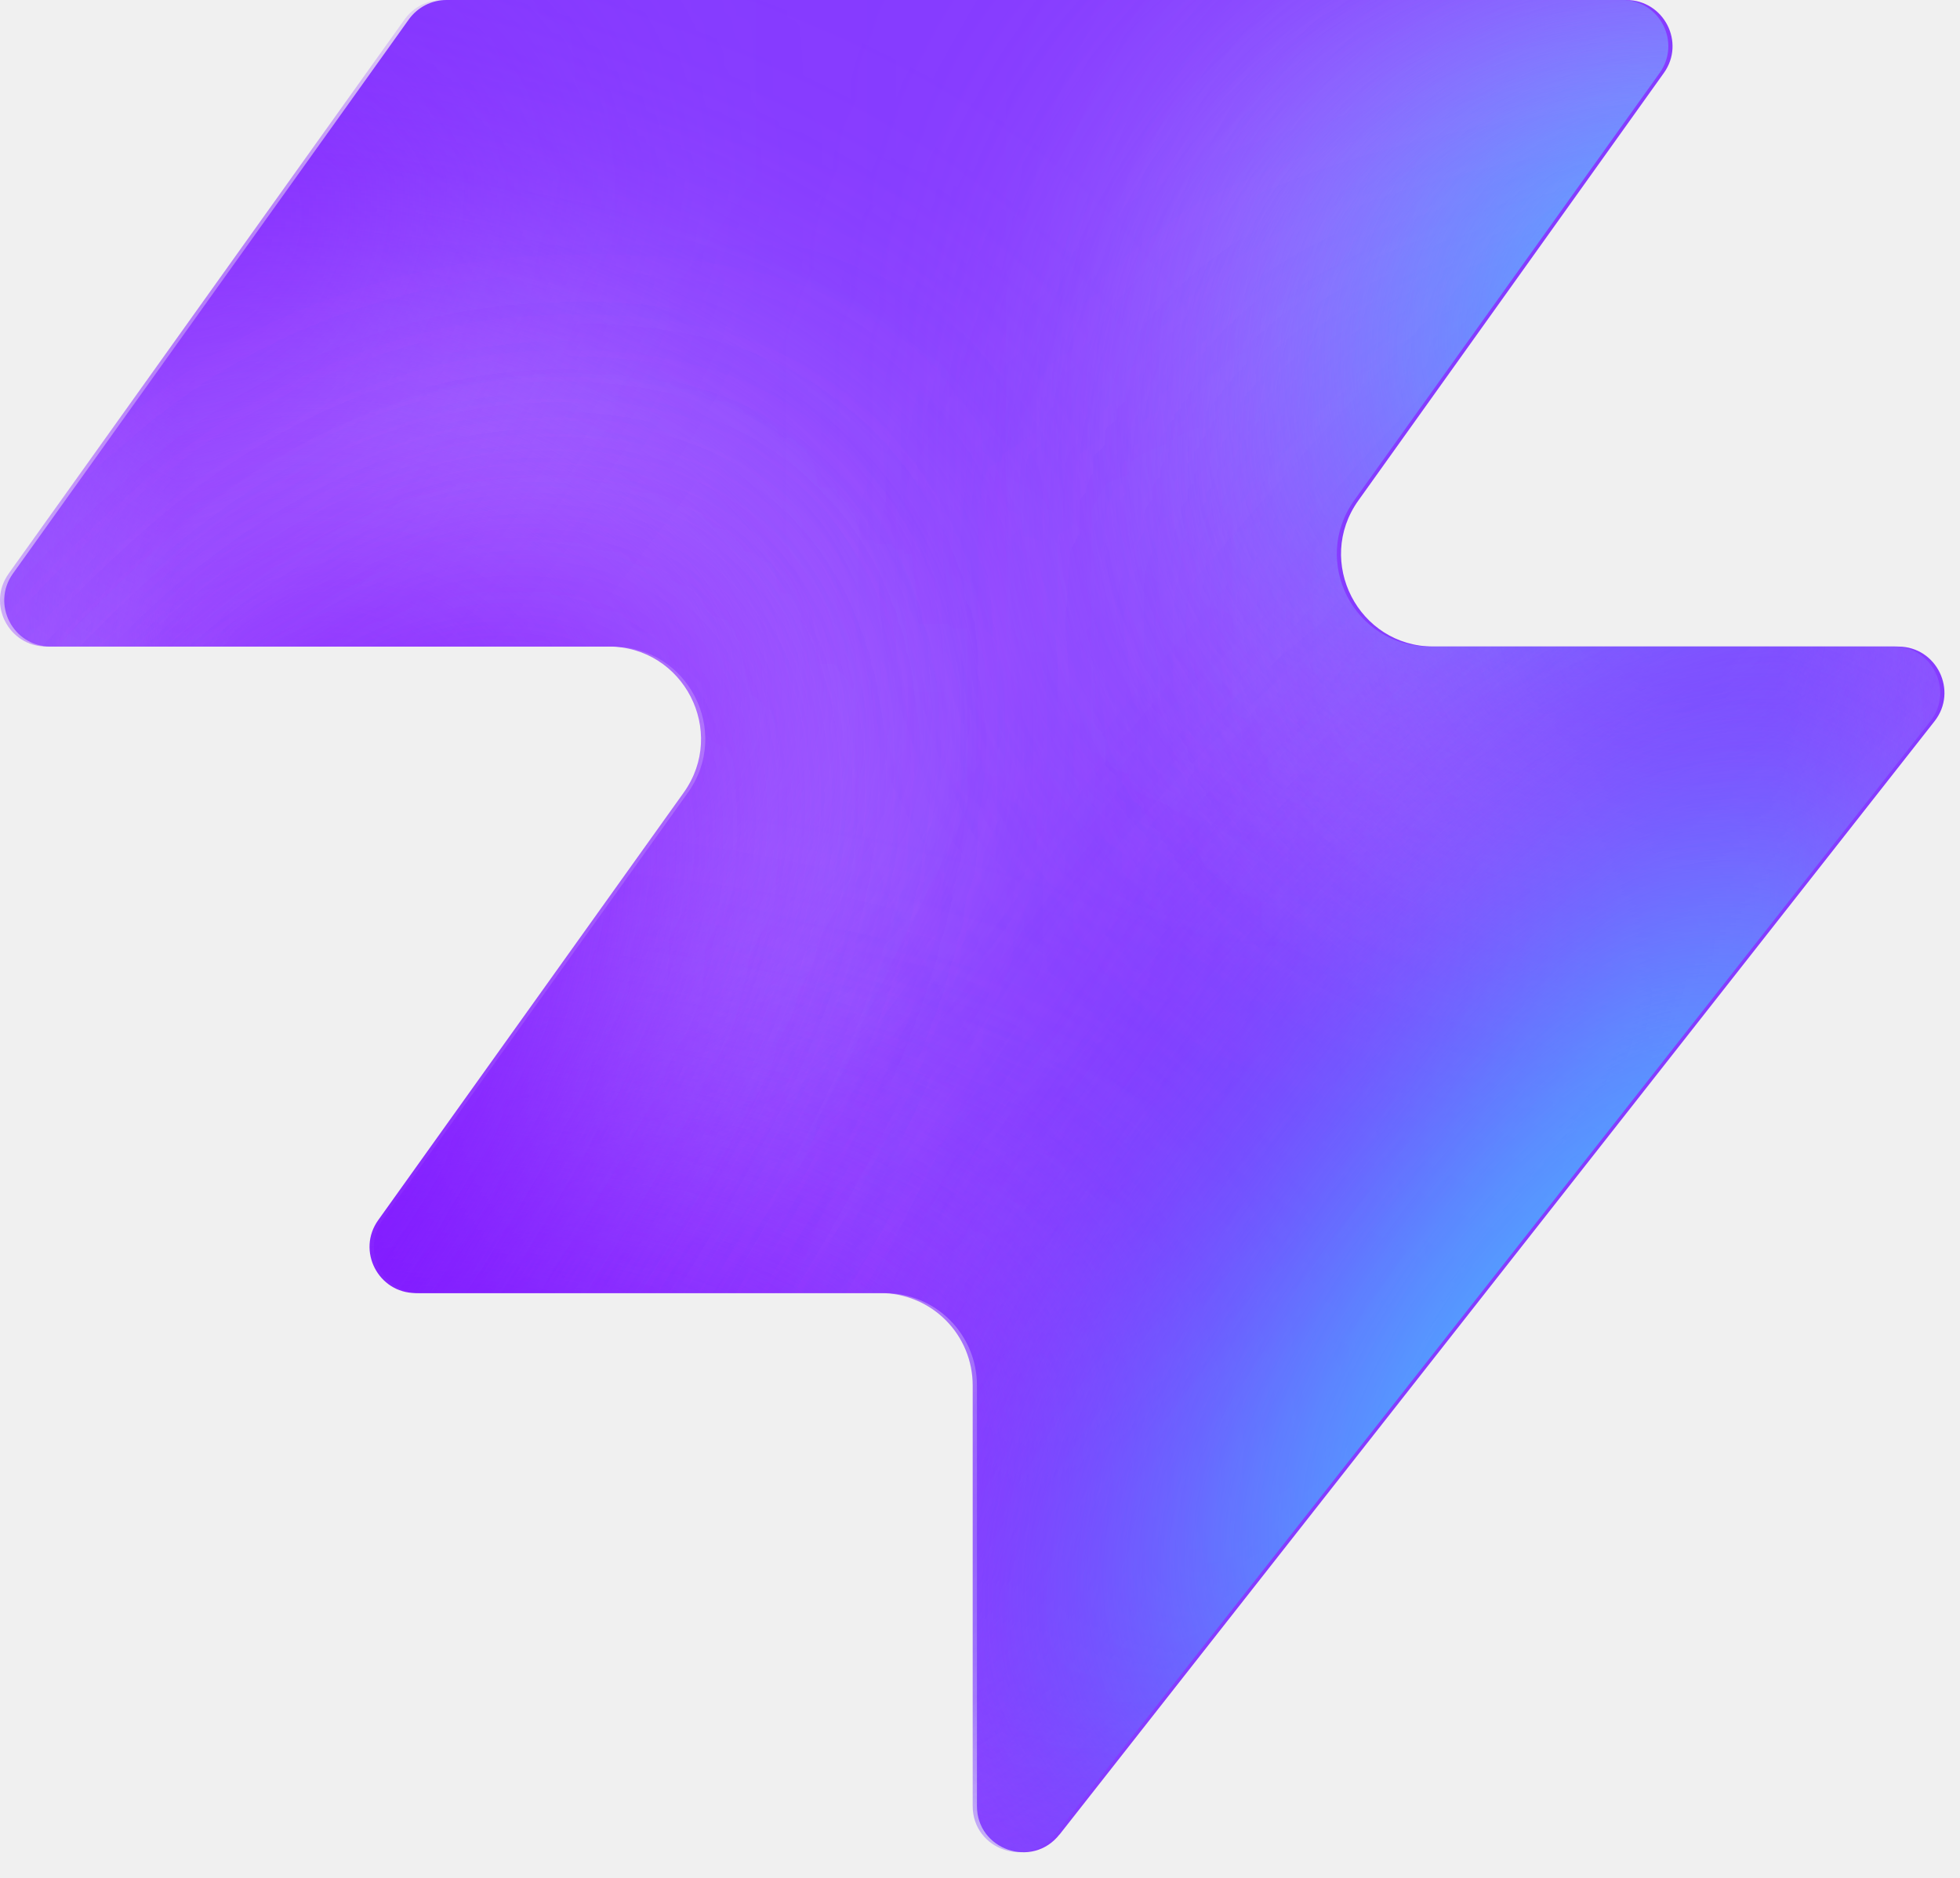
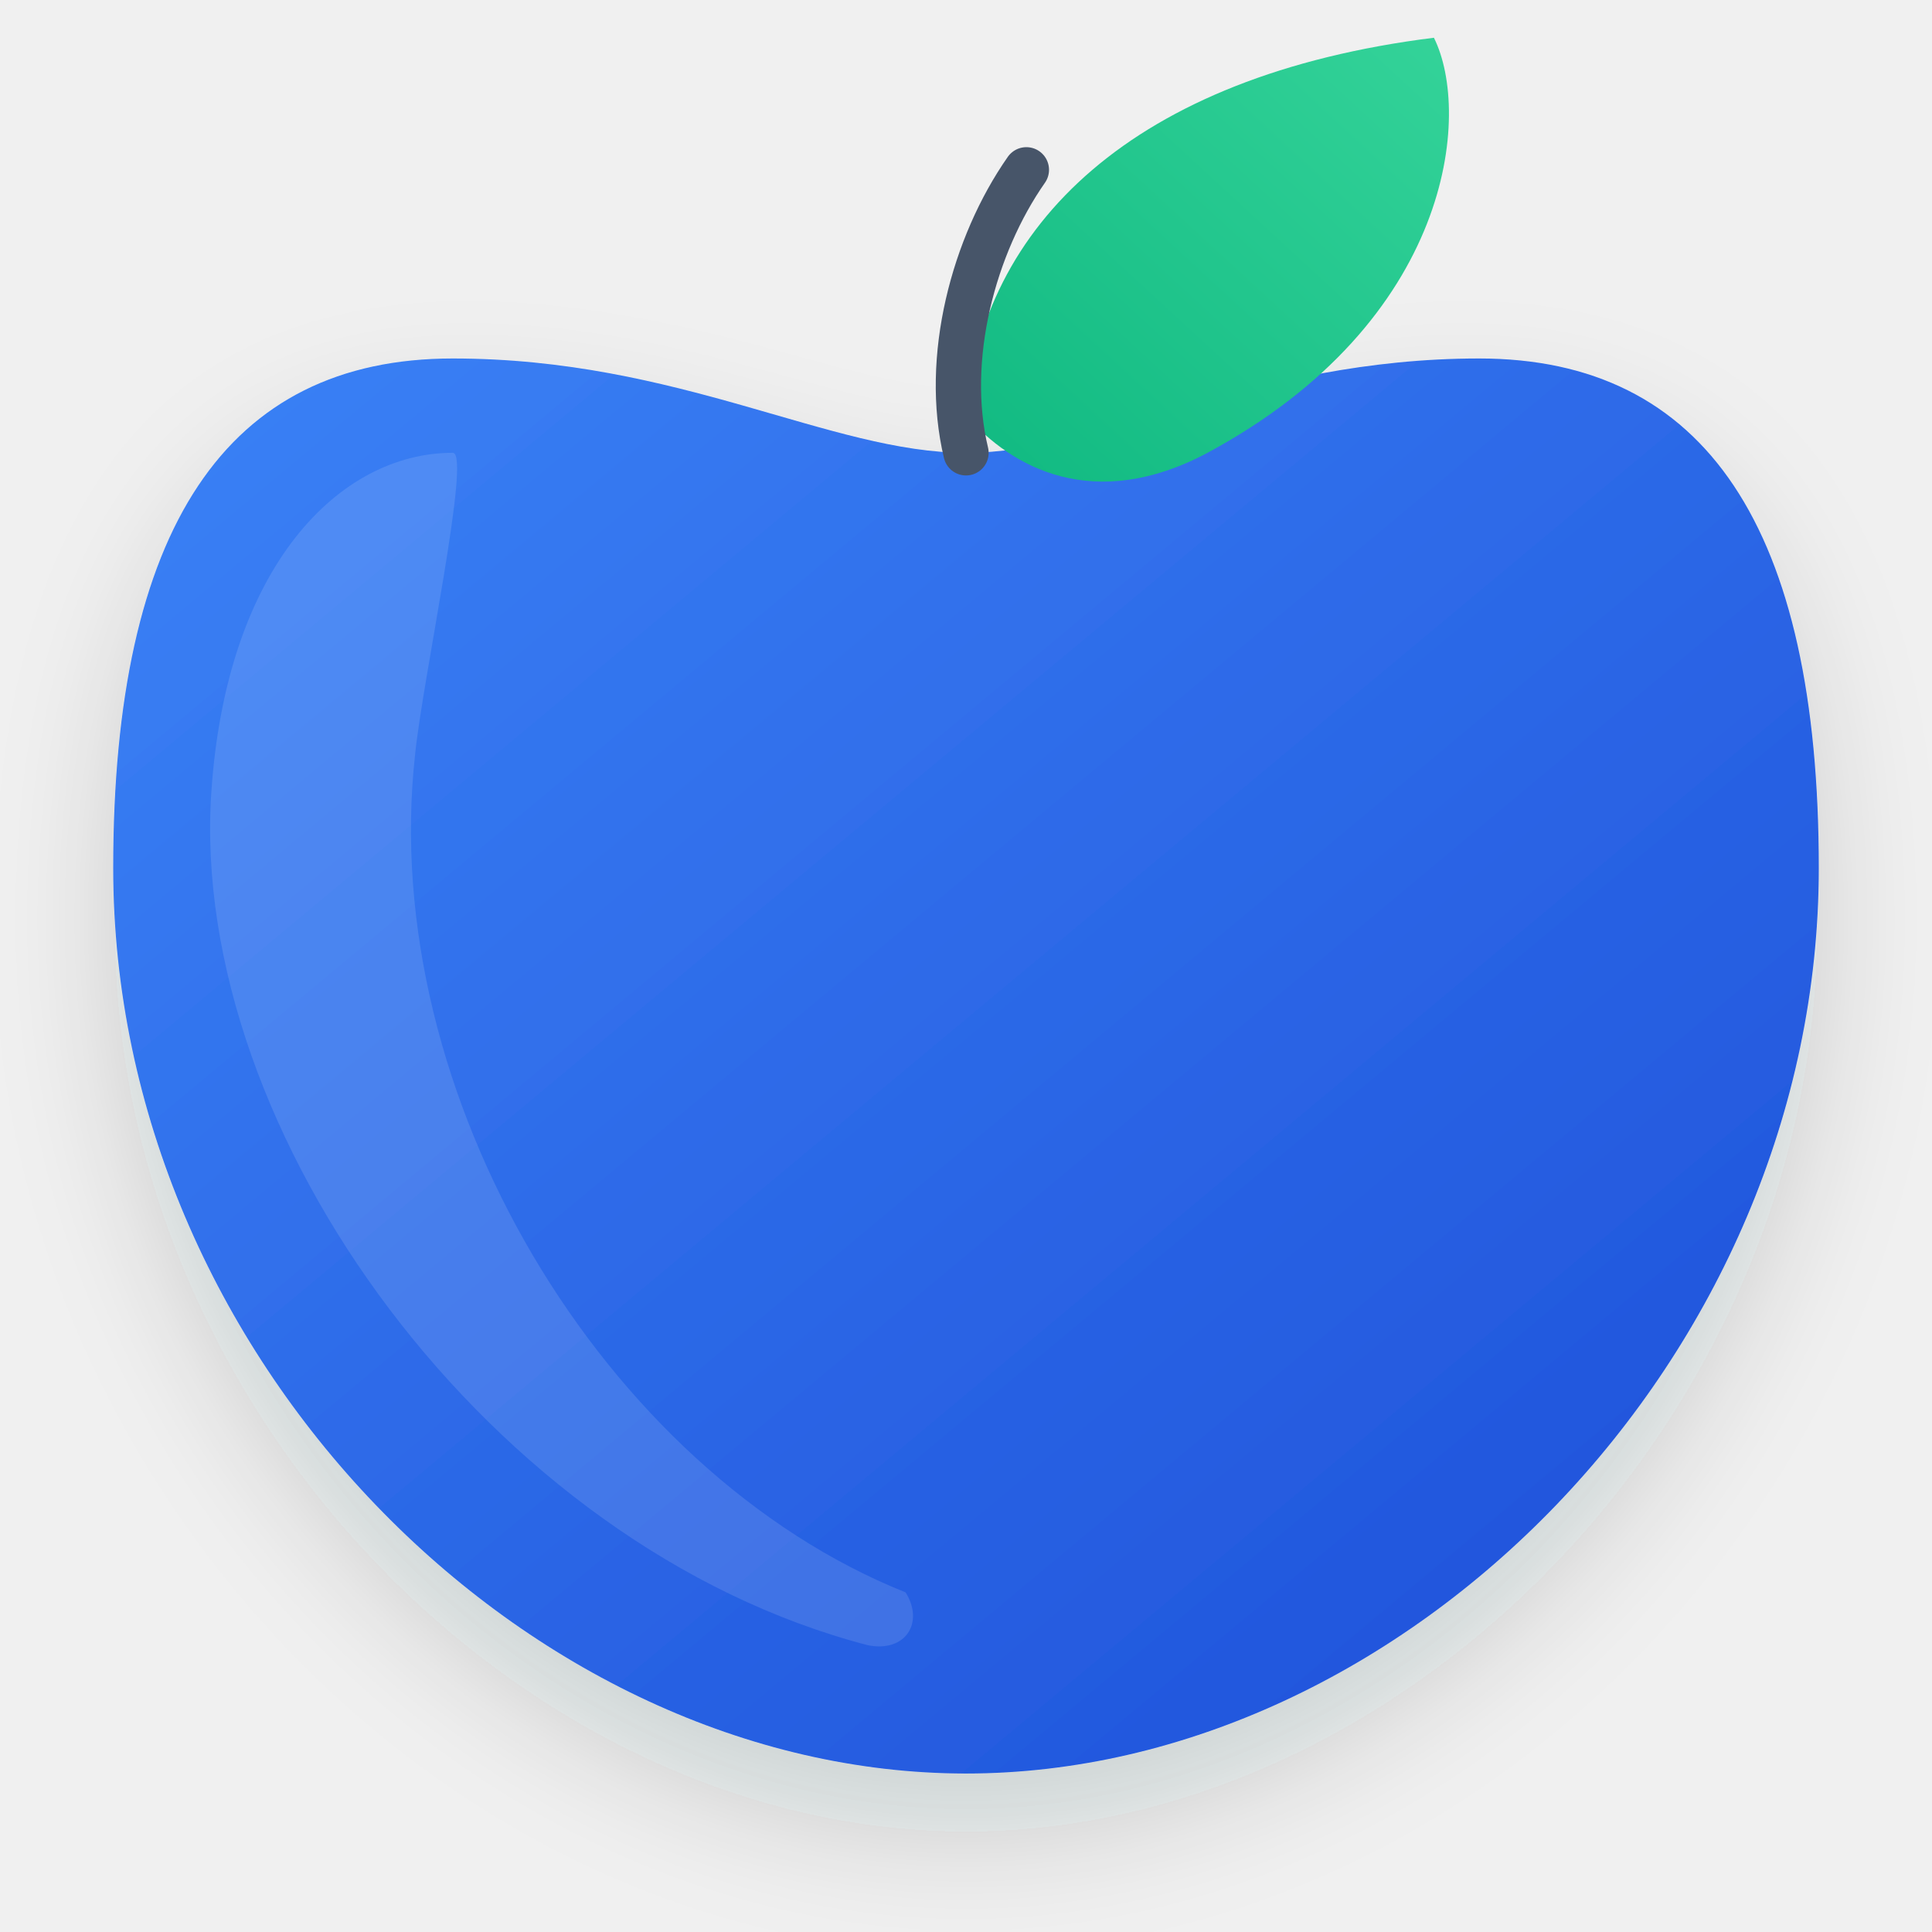
- <svg xmlns="http://www.w3.org/2000/svg" width="48" height="46" fill="none" viewBox="0 0 48 46">
-   <path fill="#863bff" d="M25.946 44.938c-.664.845-2.021.375-2.021-.698V33.937a2.26 2.26 0 0 0-2.262-2.262H10.287c-.92 0-1.456-1.04-.92-1.788l7.48-10.471c1.07-1.497 0-3.578-1.842-3.578H1.237c-.92 0-1.456-1.04-.92-1.788L10.013.474c.214-.297.556-.474.92-.474h28.894c.92 0 1.456 1.04.92 1.788l-7.48 10.471c-1.07 1.498 0 3.579 1.842 3.579h11.377c.943 0 1.473 1.088.89 1.83L25.947 44.94z" style="fill:#863bff;fill:color(display-p3 .525 .23 1);fill-opacity:1" />
-   <mask id="a" width="48" height="46" x="0" y="0" maskUnits="userSpaceOnUse" style="mask-type:alpha">
-     <path fill="#000" d="M25.842 44.938c-.664.844-2.021.375-2.021-.698V33.937a2.26 2.26 0 0 0-2.262-2.262H10.183c-.92 0-1.456-1.04-.92-1.788l7.48-10.471c1.07-1.498 0-3.579-1.842-3.579H1.133c-.92 0-1.456-1.04-.92-1.787L9.91.473c.214-.297.556-.474.92-.474h28.894c.92 0 1.456 1.04.92 1.788l-7.48 10.471c-1.07 1.498 0 3.578 1.842 3.578h11.377c.943 0 1.473 1.088.89 1.832L25.843 44.94z" style="fill:#000;fill-opacity:1" />
-   </mask>
-   <g mask="url(#a)">
-     <g filter="url(#b)">
-       <ellipse cx="5.508" cy="14.704" fill="#ede6ff" rx="5.508" ry="14.704" style="fill:#ede6ff;fill:color(display-p3 .927 .903 1);fill-opacity:1" transform="matrix(.00324 1 1 -.00324 -4.47 31.516)" />
-     </g>
-     <g filter="url(#c)">
-       <ellipse cx="10.399" cy="29.851" fill="#ede6ff" rx="10.399" ry="29.851" style="fill:#ede6ff;fill:color(display-p3 .927 .903 1);fill-opacity:1" transform="matrix(.00324 1 1 -.00324 -39.328 7.883)" />
-     </g>
-     <g filter="url(#d)">
-       <ellipse cx="5.508" cy="30.487" fill="#7e14ff" rx="5.508" ry="30.487" style="fill:#7e14ff;fill:color(display-p3 .492 .077 1);fill-opacity:1" transform="rotate(89.814 -25.913 -14.639)scale(1 -1)" />
-     </g>
-     <g filter="url(#e)">
-       <ellipse cx="5.508" cy="30.599" fill="#7e14ff" rx="5.508" ry="30.599" style="fill:#7e14ff;fill:color(display-p3 .492 .077 1);fill-opacity:1" transform="rotate(89.814 -32.644 -3.334)scale(1 -1)" />
-     </g>
-     <g filter="url(#f)">
-       <ellipse cx="5.508" cy="30.599" fill="#7e14ff" rx="5.508" ry="30.599" style="fill:#7e14ff;fill:color(display-p3 .492 .077 1);fill-opacity:1" transform="matrix(.00324 1 1 -.00324 -34.34 30.47)" />
-     </g>
-     <g filter="url(#g)">
-       <ellipse cx="14.072" cy="22.078" fill="#ede6ff" rx="14.072" ry="22.078" style="fill:#ede6ff;fill:color(display-p3 .927 .903 1);fill-opacity:1" transform="rotate(93.35 24.506 48.493)scale(-1 1)" />
-     </g>
-     <g filter="url(#h)">
-       <ellipse cx="3.47" cy="21.501" fill="#7e14ff" rx="3.47" ry="21.501" style="fill:#7e14ff;fill:color(display-p3 .492 .077 1);fill-opacity:1" transform="rotate(89.009 28.708 47.59)scale(-1 1)" />
-     </g>
-     <g filter="url(#i)">
-       <ellipse cx="3.47" cy="21.501" fill="#7e14ff" rx="3.47" ry="21.501" style="fill:#7e14ff;fill:color(display-p3 .492 .077 1);fill-opacity:1" transform="rotate(89.009 28.708 47.59)scale(-1 1)" />
-     </g>
-     <g filter="url(#j)">
-       <ellipse cx=".387" cy="8.972" fill="#7e14ff" rx="4.407" ry="29.108" style="fill:#7e14ff;fill:color(display-p3 .492 .077 1);fill-opacity:1" transform="rotate(39.51 .387 8.972)" />
-     </g>
-     <g filter="url(#k)">
-       <ellipse cx="47.523" cy="-6.092" fill="#7e14ff" rx="4.407" ry="29.108" style="fill:#7e14ff;fill:color(display-p3 .492 .077 1);fill-opacity:1" transform="rotate(37.892 47.523 -6.092)" />
-     </g>
-     <g filter="url(#l)">
-       <ellipse cx="41.412" cy="6.333" fill="#47bfff" rx="5.971" ry="9.665" style="fill:#47bfff;fill:color(display-p3 .28 .748 1);fill-opacity:1" transform="rotate(37.892 41.412 6.333)" />
-     </g>
-     <g filter="url(#m)">
-       <ellipse cx="-1.879" cy="38.332" fill="#7e14ff" rx="4.407" ry="29.108" style="fill:#7e14ff;fill:color(display-p3 .492 .077 1);fill-opacity:1" transform="rotate(37.892 -1.88 38.332)" />
-     </g>
-     <g filter="url(#n)">
-       <ellipse cx="-1.879" cy="38.332" fill="#7e14ff" rx="4.407" ry="29.108" style="fill:#7e14ff;fill:color(display-p3 .492 .077 1);fill-opacity:1" transform="rotate(37.892 -1.88 38.332)" />
-     </g>
-     <g filter="url(#o)">
-       <ellipse cx="35.651" cy="29.907" fill="#7e14ff" rx="4.407" ry="29.108" style="fill:#7e14ff;fill:color(display-p3 .492 .077 1);fill-opacity:1" transform="rotate(37.892 35.651 29.907)" />
-     </g>
-     <g filter="url(#p)">
-       <ellipse cx="38.418" cy="32.4" fill="#47bfff" rx="5.971" ry="15.297" style="fill:#47bfff;fill:color(display-p3 .28 .748 1);fill-opacity:1" transform="rotate(37.892 38.418 32.4)" />
-     </g>
-   </g>
+ <svg xmlns="http://www.w3.org/2000/svg" viewBox="0 0 512 512" width="100%" height="100%">
  <defs>
-     <filter id="b" width="60.045" height="41.654" x="-19.77" y="16.149" color-interpolation-filters="sRGB" filterUnits="userSpaceOnUse">
-       <feFlood flood-opacity="0" result="BackgroundImageFix" />
-       <feBlend in="SourceGraphic" in2="BackgroundImageFix" result="shape" />
-       <feGaussianBlur result="effect1_foregroundBlur_2002_17158" stdDeviation="7.659" />
-     </filter>
-     <filter id="c" width="90.34" height="51.437" x="-54.613" y="-7.533" color-interpolation-filters="sRGB" filterUnits="userSpaceOnUse">
-       <feFlood flood-opacity="0" result="BackgroundImageFix" />
-       <feBlend in="SourceGraphic" in2="BackgroundImageFix" result="shape" />
-       <feGaussianBlur result="effect1_foregroundBlur_2002_17158" stdDeviation="7.659" />
-     </filter>
-     <filter id="d" width="79.355" height="29.4" x="-49.64" y="2.03" color-interpolation-filters="sRGB" filterUnits="userSpaceOnUse">
-       <feFlood flood-opacity="0" result="BackgroundImageFix" />
-       <feBlend in="SourceGraphic" in2="BackgroundImageFix" result="shape" />
-       <feGaussianBlur result="effect1_foregroundBlur_2002_17158" stdDeviation="4.596" />
-     </filter>
-     <filter id="e" width="79.579" height="29.4" x="-45.045" y="20.029" color-interpolation-filters="sRGB" filterUnits="userSpaceOnUse">
-       <feFlood flood-opacity="0" result="BackgroundImageFix" />
-       <feBlend in="SourceGraphic" in2="BackgroundImageFix" result="shape" />
-       <feGaussianBlur result="effect1_foregroundBlur_2002_17158" stdDeviation="4.596" />
-     </filter>
-     <filter id="f" width="79.579" height="29.4" x="-43.513" y="21.178" color-interpolation-filters="sRGB" filterUnits="userSpaceOnUse">
-       <feFlood flood-opacity="0" result="BackgroundImageFix" />
-       <feBlend in="SourceGraphic" in2="BackgroundImageFix" result="shape" />
-       <feGaussianBlur result="effect1_foregroundBlur_2002_17158" stdDeviation="4.596" />
-     </filter>
-     <filter id="g" width="74.749" height="58.852" x="15.756" y="-17.901" color-interpolation-filters="sRGB" filterUnits="userSpaceOnUse">
-       <feFlood flood-opacity="0" result="BackgroundImageFix" />
-       <feBlend in="SourceGraphic" in2="BackgroundImageFix" result="shape" />
-       <feGaussianBlur result="effect1_foregroundBlur_2002_17158" stdDeviation="7.659" />
-     </filter>
-     <filter id="h" width="61.377" height="25.362" x="23.548" y="2.284" color-interpolation-filters="sRGB" filterUnits="userSpaceOnUse">
-       <feFlood flood-opacity="0" result="BackgroundImageFix" />
-       <feBlend in="SourceGraphic" in2="BackgroundImageFix" result="shape" />
-       <feGaussianBlur result="effect1_foregroundBlur_2002_17158" stdDeviation="4.596" />
-     </filter>
-     <filter id="i" width="61.377" height="25.362" x="23.548" y="2.284" color-interpolation-filters="sRGB" filterUnits="userSpaceOnUse">
-       <feFlood flood-opacity="0" result="BackgroundImageFix" />
-       <feBlend in="SourceGraphic" in2="BackgroundImageFix" result="shape" />
-       <feGaussianBlur result="effect1_foregroundBlur_2002_17158" stdDeviation="4.596" />
-     </filter>
-     <filter id="j" width="56.045" height="63.649" x="-27.636" y="-22.853" color-interpolation-filters="sRGB" filterUnits="userSpaceOnUse">
-       <feFlood flood-opacity="0" result="BackgroundImageFix" />
-       <feBlend in="SourceGraphic" in2="BackgroundImageFix" result="shape" />
-       <feGaussianBlur result="effect1_foregroundBlur_2002_17158" stdDeviation="4.596" />
-     </filter>
-     <filter id="k" width="54.814" height="64.646" x="20.116" y="-38.415" color-interpolation-filters="sRGB" filterUnits="userSpaceOnUse">
-       <feFlood flood-opacity="0" result="BackgroundImageFix" />
-       <feBlend in="SourceGraphic" in2="BackgroundImageFix" result="shape" />
-       <feGaussianBlur result="effect1_foregroundBlur_2002_17158" stdDeviation="4.596" />
-     </filter>
-     <filter id="l" width="33.541" height="35.313" x="24.641" y="-11.323" color-interpolation-filters="sRGB" filterUnits="userSpaceOnUse">
-       <feFlood flood-opacity="0" result="BackgroundImageFix" />
-       <feBlend in="SourceGraphic" in2="BackgroundImageFix" result="shape" />
-       <feGaussianBlur result="effect1_foregroundBlur_2002_17158" stdDeviation="4.596" />
-     </filter>
-     <filter id="m" width="54.814" height="64.646" x="-29.286" y="6.009" color-interpolation-filters="sRGB" filterUnits="userSpaceOnUse">
-       <feFlood flood-opacity="0" result="BackgroundImageFix" />
-       <feBlend in="SourceGraphic" in2="BackgroundImageFix" result="shape" />
-       <feGaussianBlur result="effect1_foregroundBlur_2002_17158" stdDeviation="4.596" />
-     </filter>
-     <filter id="n" width="54.814" height="64.646" x="-29.286" y="6.009" color-interpolation-filters="sRGB" filterUnits="userSpaceOnUse">
-       <feFlood flood-opacity="0" result="BackgroundImageFix" />
-       <feBlend in="SourceGraphic" in2="BackgroundImageFix" result="shape" />
-       <feGaussianBlur result="effect1_foregroundBlur_2002_17158" stdDeviation="4.596" />
-     </filter>
-     <filter id="o" width="54.814" height="64.646" x="8.244" y="-2.416" color-interpolation-filters="sRGB" filterUnits="userSpaceOnUse">
-       <feFlood flood-opacity="0" result="BackgroundImageFix" />
-       <feBlend in="SourceGraphic" in2="BackgroundImageFix" result="shape" />
-       <feGaussianBlur result="effect1_foregroundBlur_2002_17158" stdDeviation="4.596" />
-     </filter>
-     <filter id="p" width="39.409" height="43.623" x="18.713" y="10.588" color-interpolation-filters="sRGB" filterUnits="userSpaceOnUse">
-       <feFlood flood-opacity="0" result="BackgroundImageFix" />
-       <feBlend in="SourceGraphic" in2="BackgroundImageFix" result="shape" />
-       <feGaussianBlur result="effect1_foregroundBlur_2002_17158" stdDeviation="4.596" />
+     <linearGradient id="appleGrad" x1="0%" y1="0%" x2="100%" y2="100%">
+       <stop offset="0%" stop-color="#3b82f6" />
+       <stop offset="100%" stop-color="#1d4ed8" />
+     </linearGradient>
+     <linearGradient id="leafGrad" x1="0%" y1="100%" x2="100%" y2="0%">
+       <stop offset="0%" stop-color="#10b981" />
+       <stop offset="100%" stop-color="#34d399" />
+     </linearGradient>
+     <filter id="dropShadow" x="-10%" y="-10%" width="130%" height="130%">
+       <feDropShadow dx="0" dy="16" stdDeviation="16" flood-color="#1e293b" flood-opacity="0.15" />
    </filter>
  </defs>
+   <path d="M256,120 C220,120 180,95 120,95 C60,95 30,140 30,230 C30,360 140,470 256,470 C372,470 482,360 482,230 C482,140 452,95 392,95 C332,95 292,120 256,120 Z" fill="url(#appleGrad)" filter="url(#dropShadow)" />
+   <path d="M120,120 C90,120 60,150 56,210 C50,300 130,410 230,436 C240,438 245,430 240,422 C160,390 100,290 110,200 C112,180 125,120 120,120 Z" fill="#ffffff" opacity="0.12" />
+   <path d="M256,110 C260,60 300,20 380,10 C390,30 385,85 320,120 C290,136 268,124 256,110 Z" fill="url(#leafGrad)" />
+   <path d="M256,120 C250,95 258,65 272,45" stroke="#475569" stroke-width="12" stroke-linecap="round" fill="none" />
</svg>
